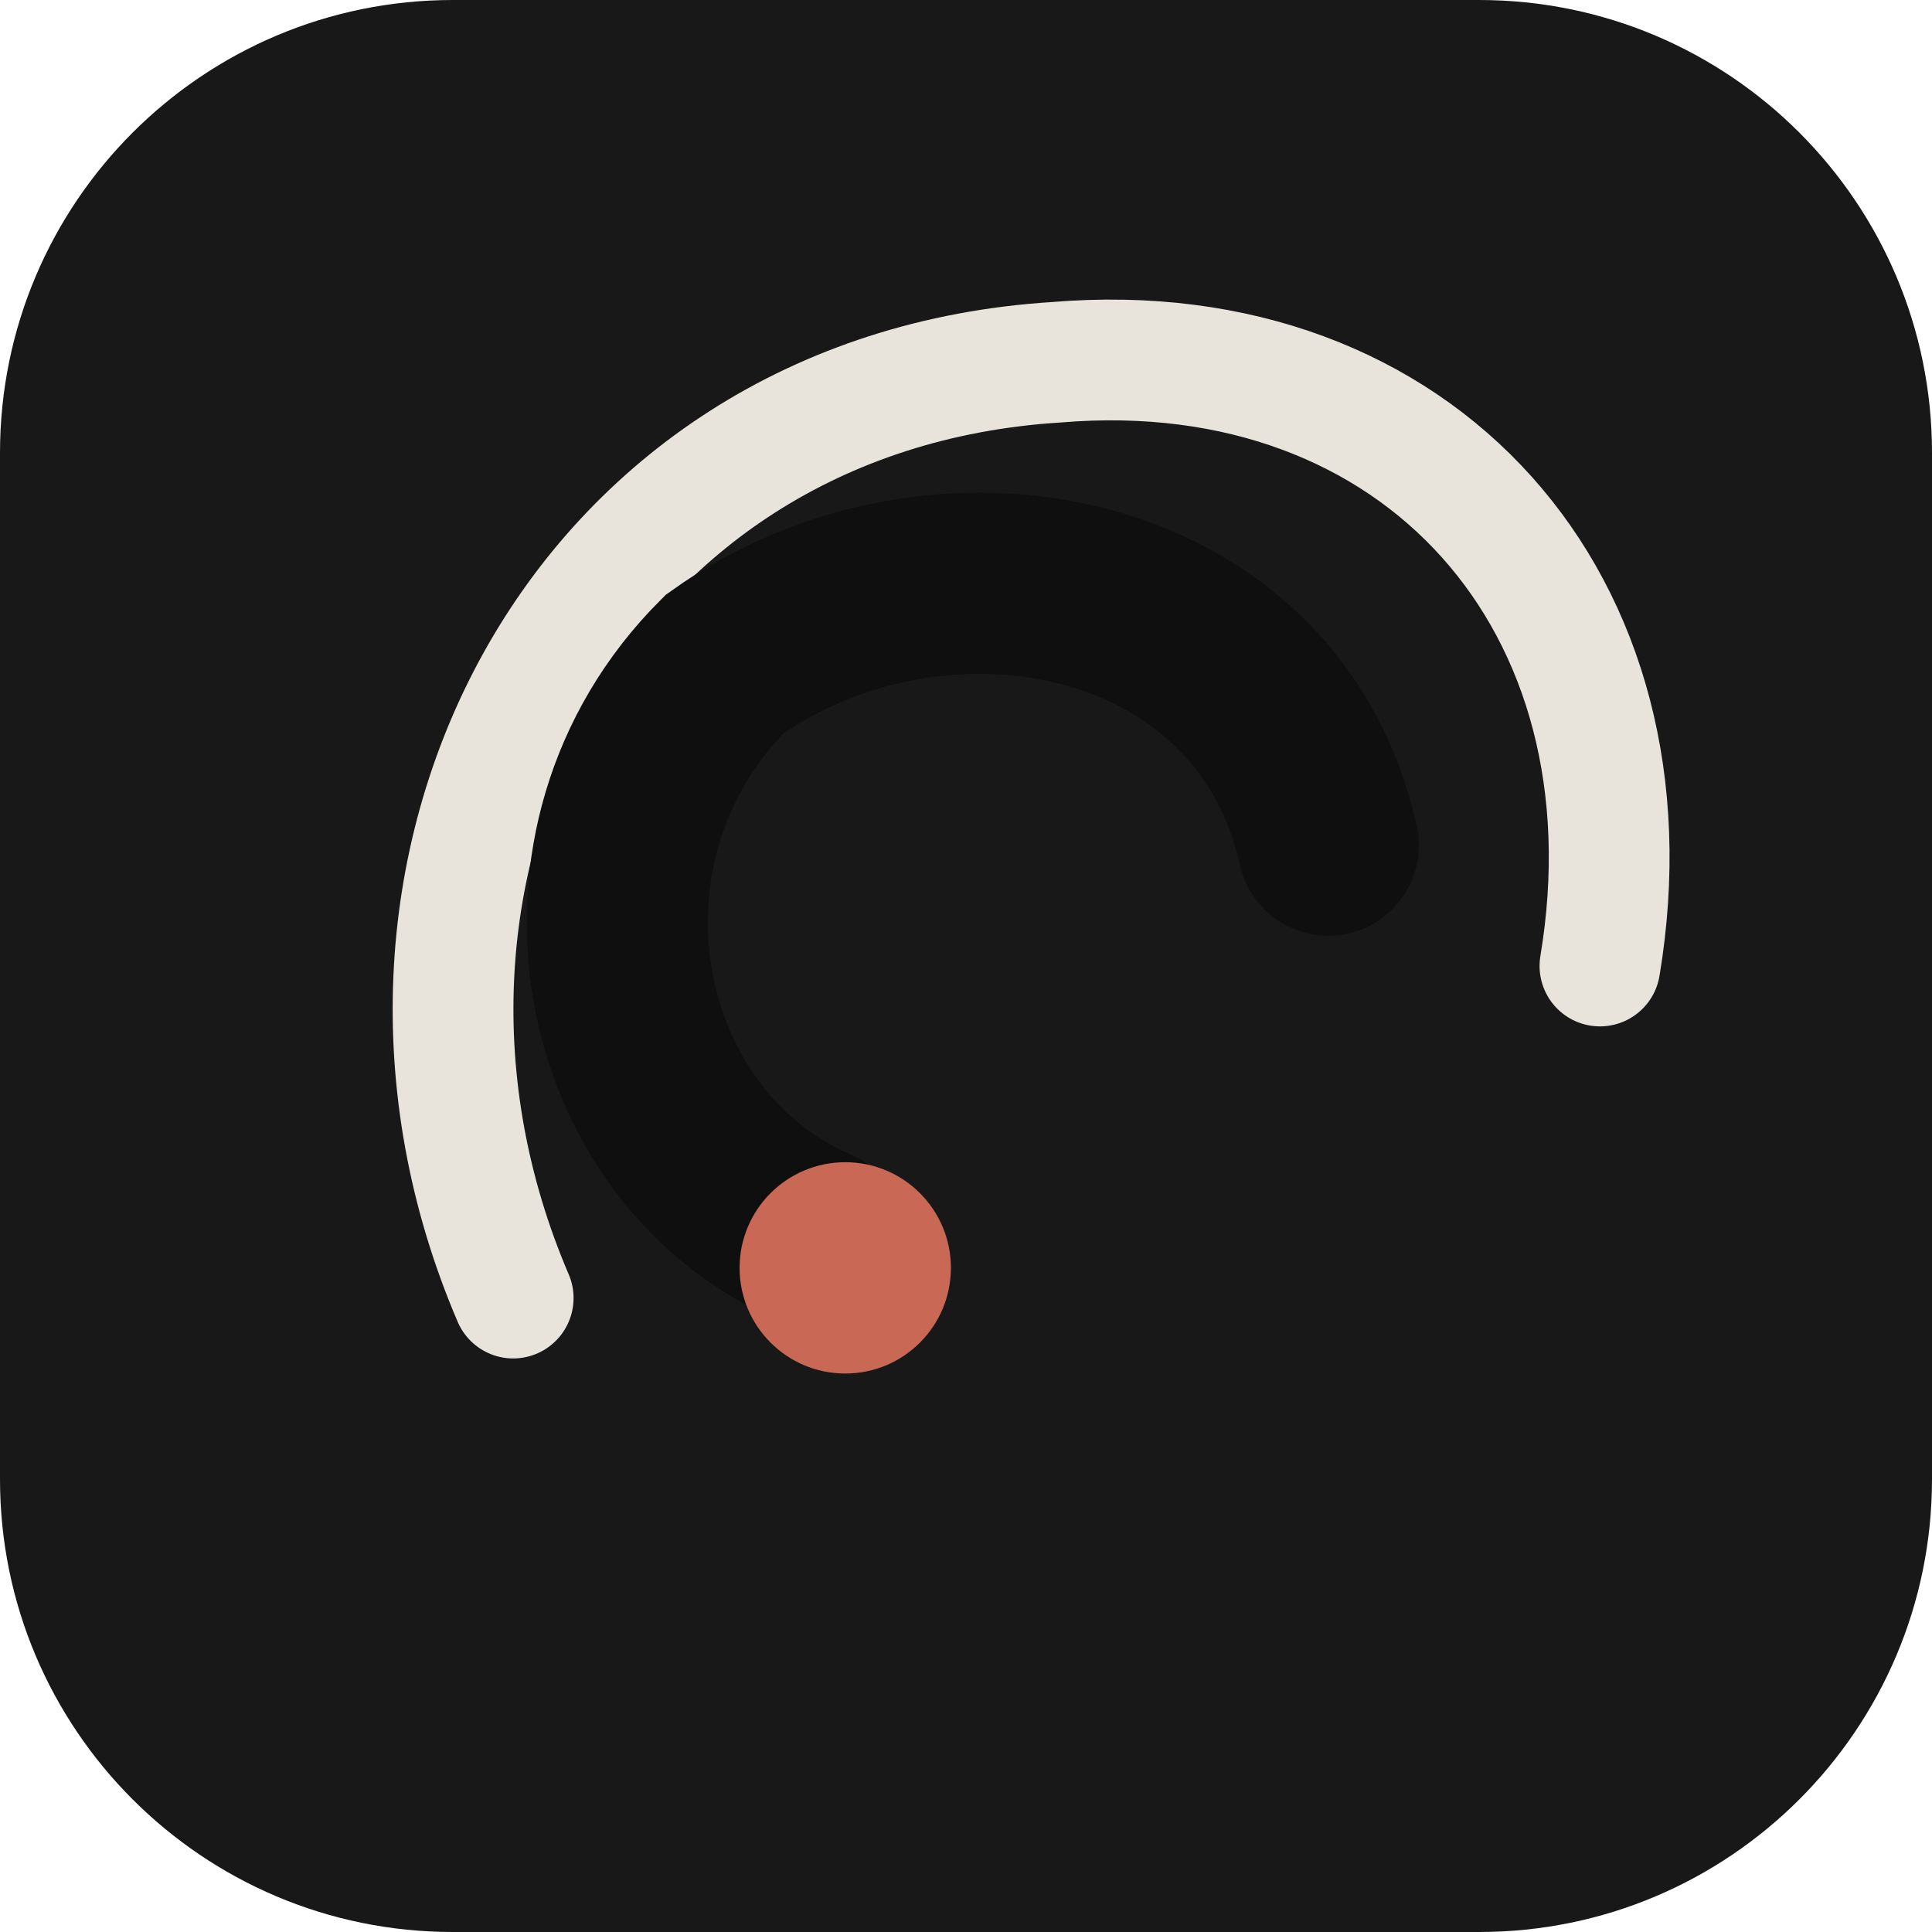
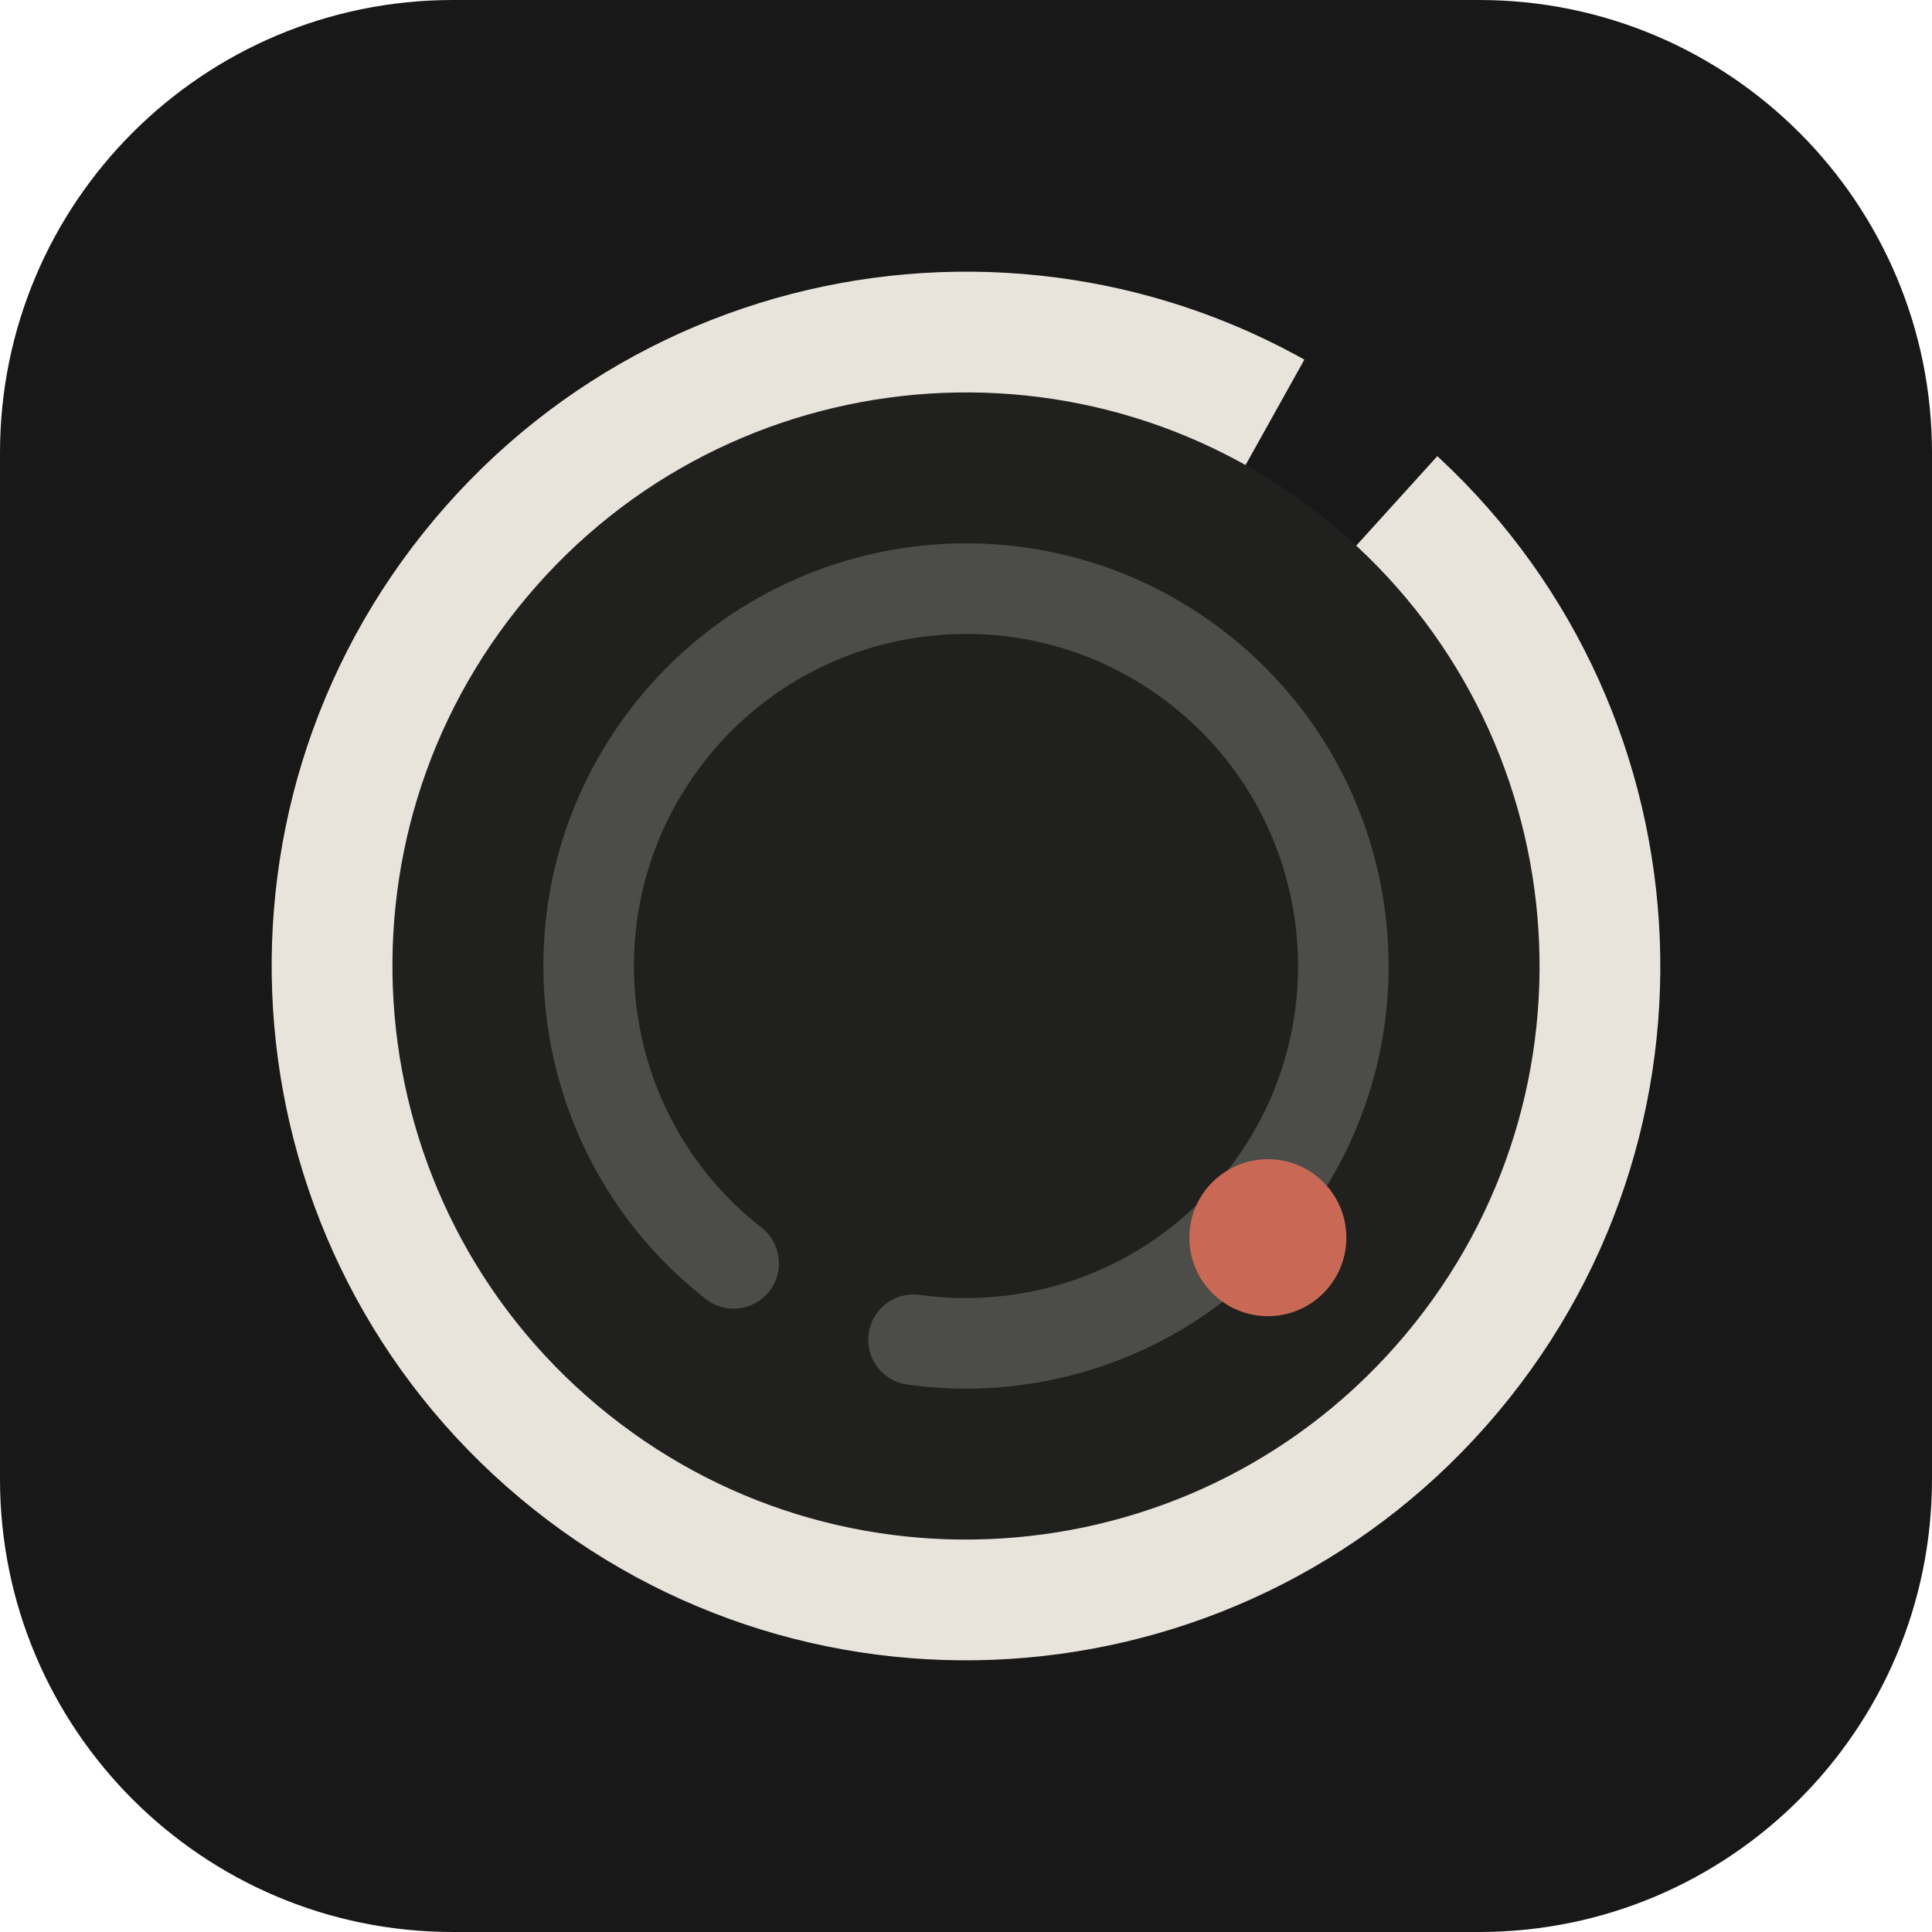
<svg xmlns="http://www.w3.org/2000/svg" viewBox="0 0 64 64">
  <rect width="64" height="64" rx="15" fill="#171817" />
-   <path d="M17 43C11 29 19 13 35 12c12-1 20 8 18 20" fill="none" stroke="#E8E4DC" stroke-width="4" stroke-linecap="round" />
-   <path d="M44 28c-2-9-13-11-20-6-6 6-4 16 3 19" fill="none" stroke="#0E0F0E" stroke-width="6" stroke-linecap="round" />
-   <circle cx="28" cy="42" r="3.5" fill="#C96955" />
+   <circle cx="32" cy="32" r="19" fill="#20211F" />
+   <circle cx="32" cy="32" r="21" pathLength="100" fill="none" stroke="#E8E4DC" stroke-width="4" stroke-linecap="butt" stroke-dasharray="95 5" transform="rotate(40 32 32)" />
+   <circle cx="32" cy="32" r="12.5" pathLength="100" fill="none" stroke="#4C4D49" stroke-width="3" stroke-linecap="round" stroke-dasharray="72 28" transform="rotate(128 32 32)" />
+   <circle cx="42" cy="41" r="2.6" fill="#C96955" />
</svg>
